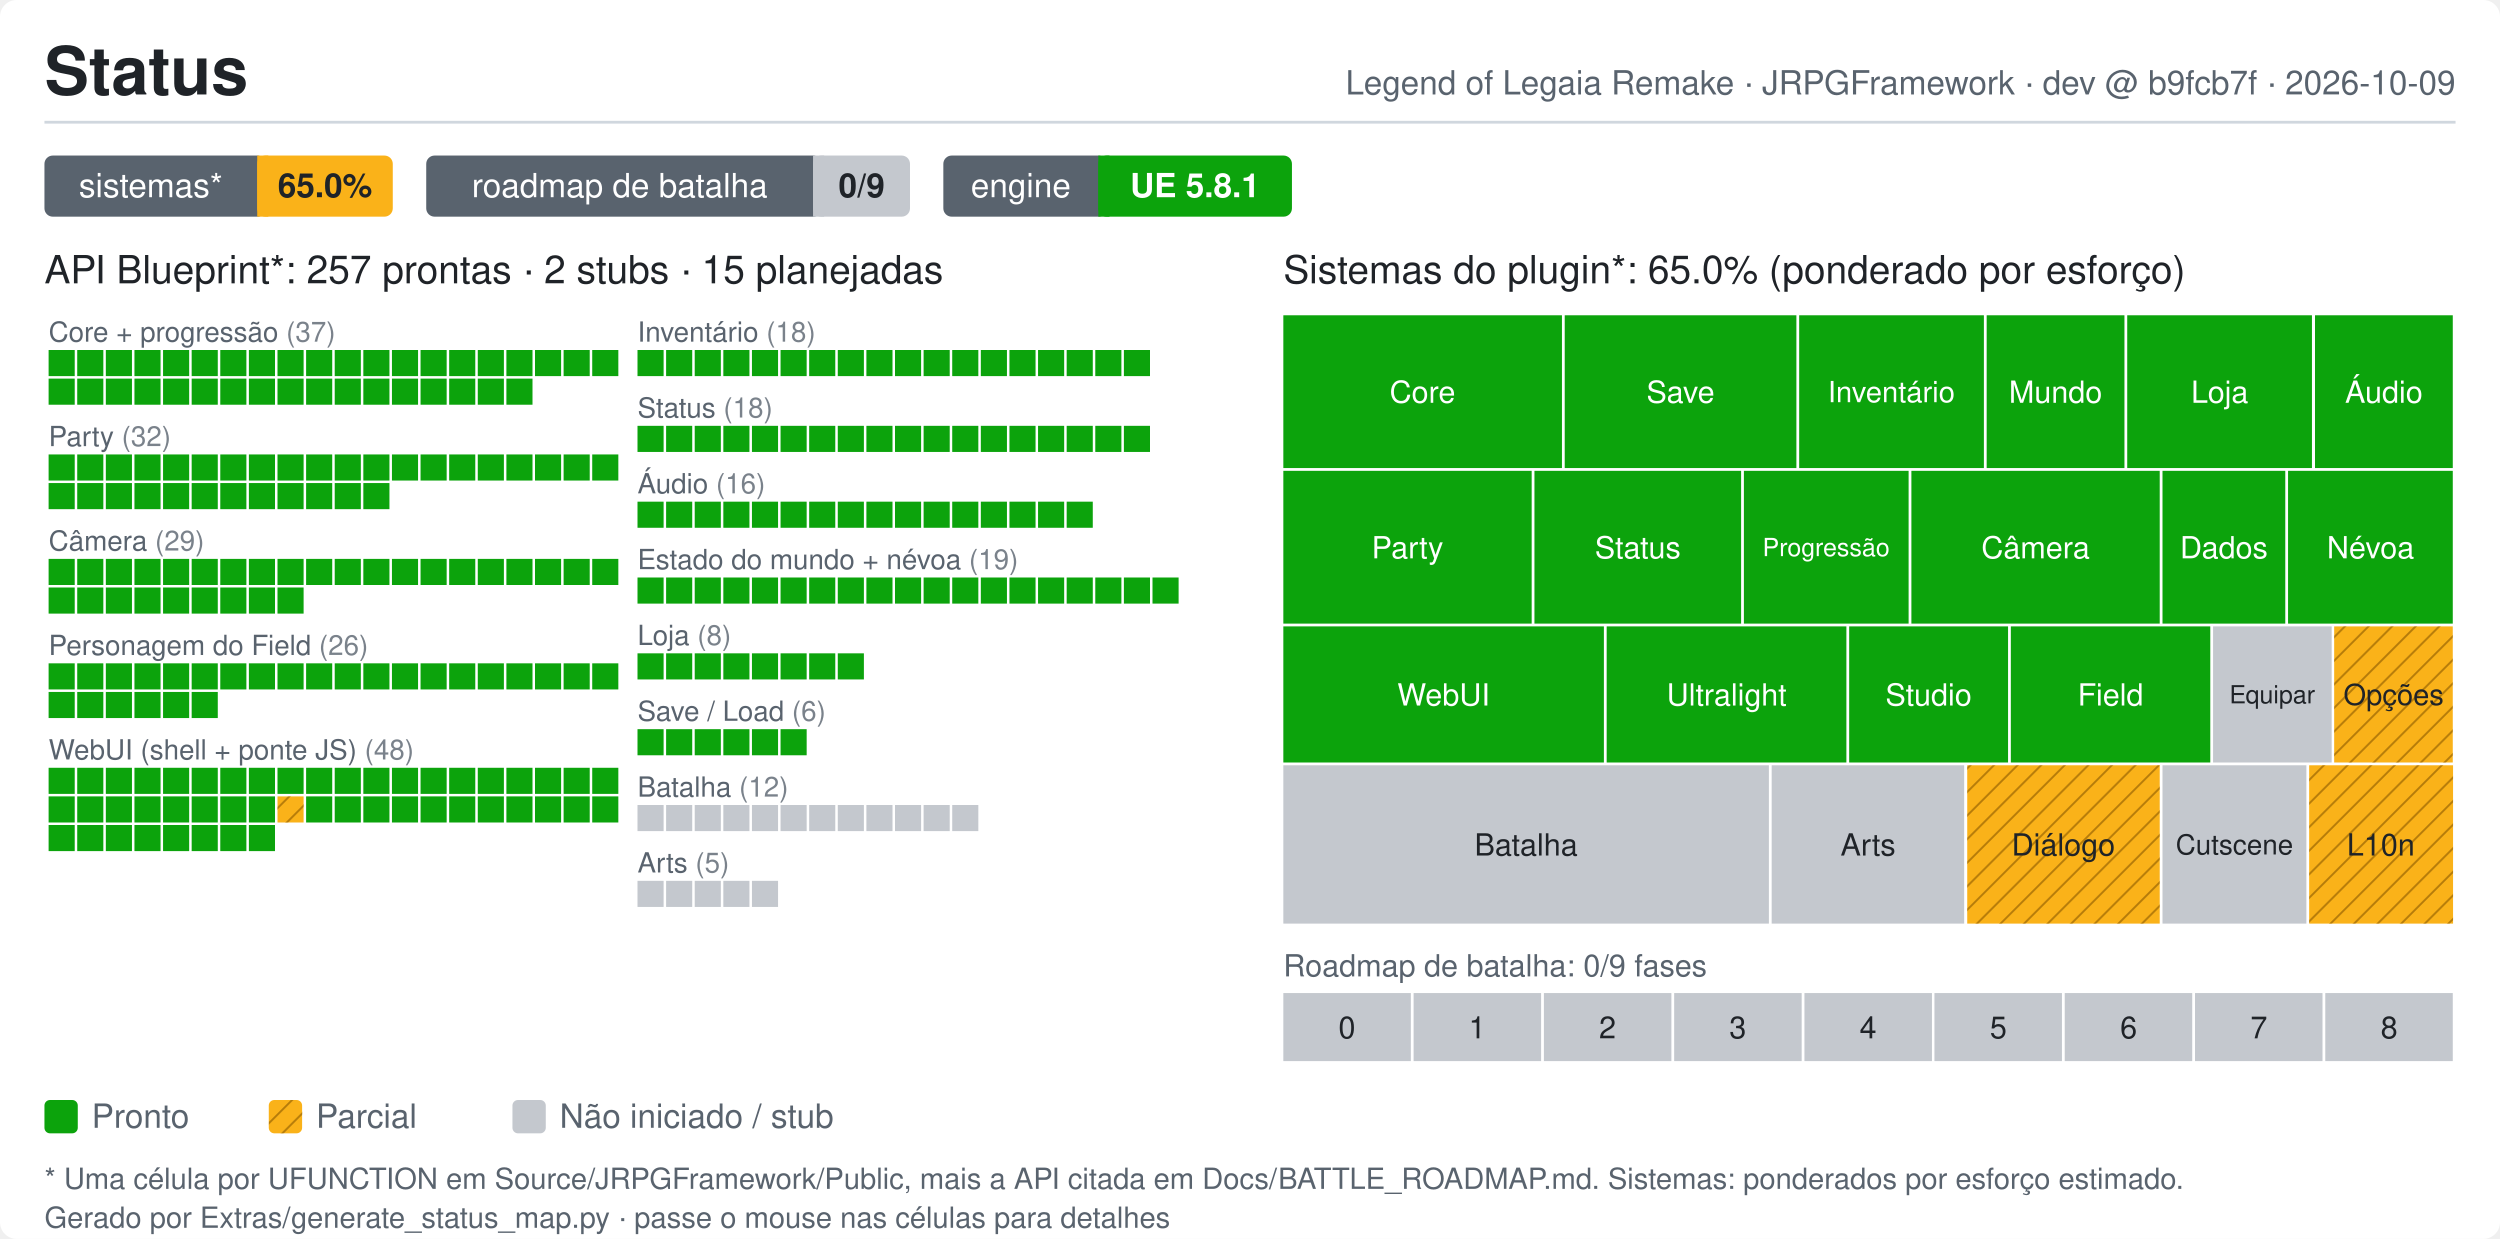
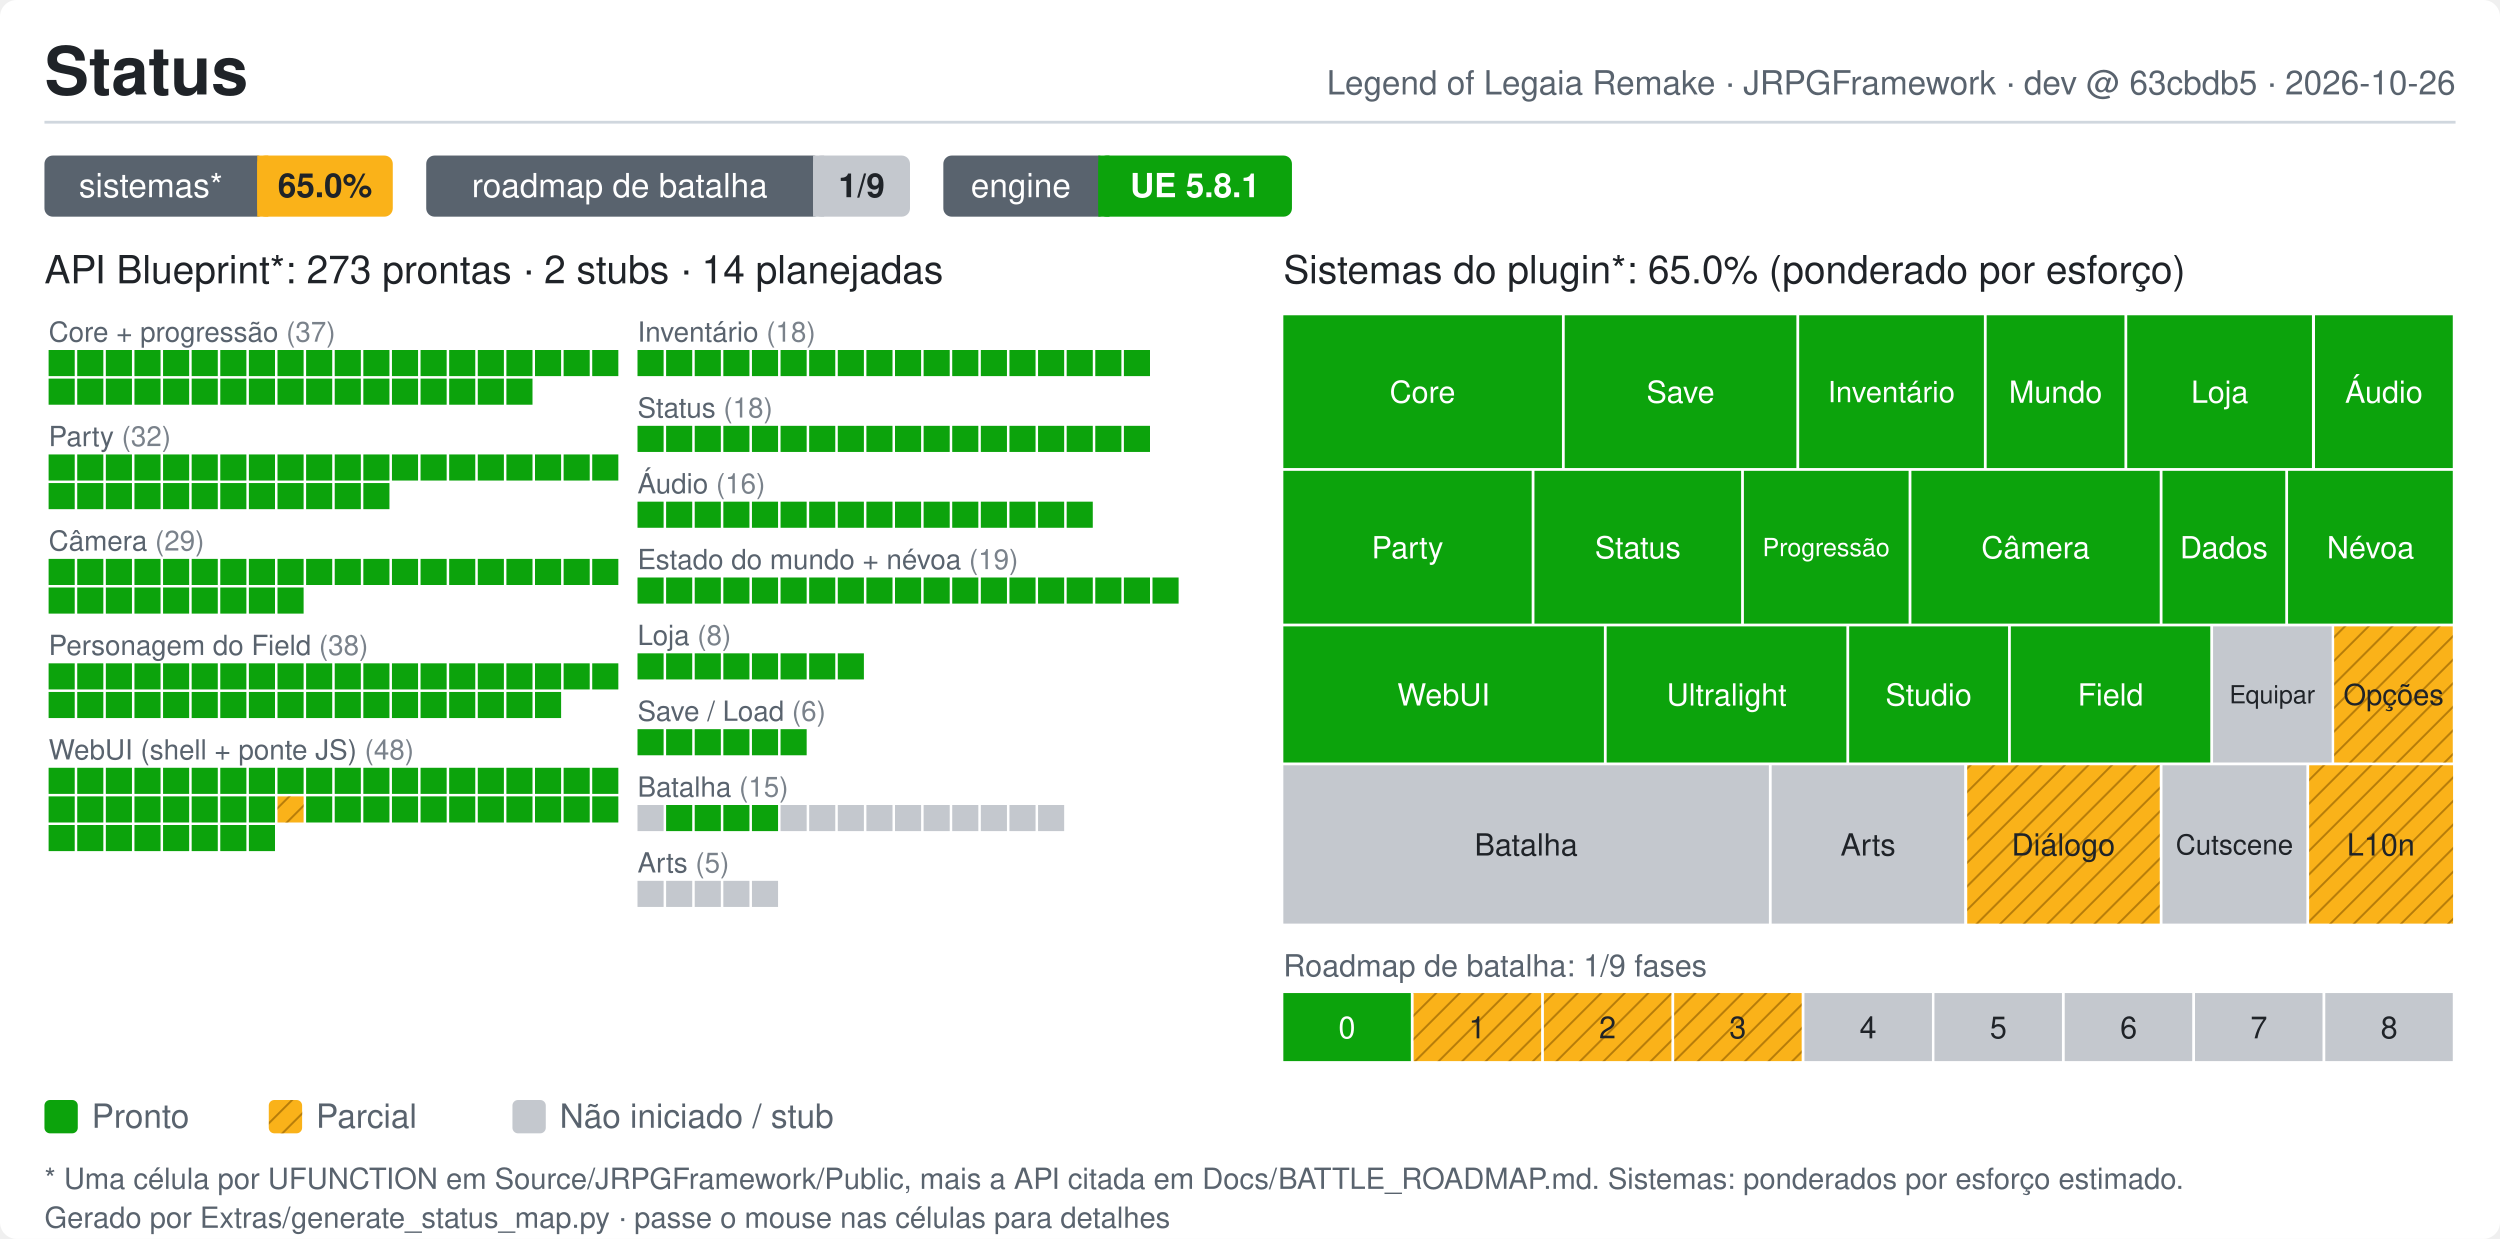
<svg xmlns="http://www.w3.org/2000/svg" width="900" height="446" viewBox="0 0 900 446" font-family="-apple-system,BlinkMacSystemFont,'Segoe UI',Helvetica,Arial,sans-serif" role="img" aria-labelledby="status-title">
  <style>
  .bg { fill: #ffffff; }
  .rule { stroke: #d0d7de; }
  .t1 { fill: #1f2328; }
  .t2 { fill: #59636e; }
  .ok { fill: #0ca30c; }
  .partial { fill: #fab219; }
  .pending { fill: #c4c8ce; }
  .hatch { stroke: #8a5a00; }
  .badge-k { fill: #59636e; }
  .badge-t { fill: #ffffff; }
  .txt-dark { fill: #1f2328; }
  .txt-pending { fill: #1f2328; }
  .panel { fill: #ffffff; }
  @media (prefers-color-scheme: dark) {
    .bg { fill: #0d1117; }
    .rule { stroke: #30363d; }
    .t1 { fill: #e6edf3; }
    .t2 { fill: #9198a1; }
    .pending { fill: #4b525c; }
    .badge-k { fill: #3d444d; }
    .txt-pending { fill: #e6edf3; }
    .panel { fill: #0d1117; }
  }
</style>
  <defs>
    <pattern id="hatch" width="6" height="6" patternUnits="userSpaceOnUse" patternTransform="rotate(45)">
      <line class="hatch" x1="0" y1="0" x2="0" y2="6" stroke-width="1.5" stroke-opacity=".55" />
    </pattern>
  </defs>
  <rect class="bg" width="900" height="446" rx="6" />
  <text class="t1" x="16" y="34" font-size="24" font-weight="600">Status</text>
-   <text class="t2" x="884" y="34" font-size="12" text-anchor="end">Legend of Legaia Remake · JRPGFramework · dev @ b9fcb7f · 2026-10-09</text>
+   <text class="t2" x="884" y="34" font-size="12" text-anchor="end">Legend of Legaia Remake · JRPGFramework · dev @ 63cbdb5 · 2026-10-26</text>
  <line class="rule" x1="16" y1="44" x2="884" y2="44" stroke-width="1" />
  <rect class="badge-k" x="16" y="56" width="79.6" height="22" rx="3" />
  <rect class="partial" x="92.6" y="56" width="48.8" height="22" rx="3" />
  <rect class="partial" x="92.6" y="56" width="4" height="22" />
  <text class="badge-t" x="54.3" y="71" font-size="12" text-anchor="middle">sistemas*</text>
  <text class="txt-dark" x="117.0" y="71" font-size="12" font-weight="600" text-anchor="middle">65.0%</text>
  <rect class="badge-k" x="153.44" y="56" width="142.3" height="22" rx="3" />
  <rect class="pending" x="292.7" y="56" width="34.9" height="22" rx="3" />
  <rect class="pending" x="292.7" y="56" width="4" height="22" />
  <text class="badge-t" x="223.1" y="71" font-size="12" text-anchor="middle">roadmap de batalha</text>
-   <text class="txt-pending" x="310.2" y="71" font-size="12" font-weight="600" text-anchor="middle">0/9</text>
+   <text class="txt-pending" x="310.2" y="71" font-size="12" font-weight="600" text-anchor="middle">1/9</text>
  <rect class="badge-k" x="339.6" y="56" width="58.8" height="22" rx="3" />
  <rect class="ok" x="395.4" y="56" width="69.7" height="22" rx="3" />
  <rect class="ok" x="395.4" y="56" width="4" height="22" />
  <text class="badge-t" x="367.5" y="71" font-size="12" text-anchor="middle">engine</text>
  <text class="badge-t" x="430.2" y="71" font-size="12" font-weight="600" text-anchor="middle">UE 5.8.1</text>
-   <text class="t1" x="16" y="102" font-size="14">API Blueprint*: 257 prontas · 2 stubs · 15 planejadas</text>
+   <text class="t1" x="16" y="102" font-size="14">API Blueprint*: 273 prontas · 2 stubs · 14 planejadas</text>
  <rect class="panel" x="16" y="112" width="424" height="270" />
  <text class="t2" x="17.5" y="123.0" font-size="10">Core + progressão <tspan class="t2" fill-opacity=".8">(37)</tspan>
  </text>
  <rect class="ok" x="17.5" y="126.0" width="9.4" height="9.4" />
  <rect class="ok" x="27.8" y="126.0" width="9.4" height="9.4" />
  <rect class="ok" x="38.1" y="126.0" width="9.4" height="9.4" />
  <rect class="ok" x="48.4" y="126.0" width="9.4" height="9.4" />
  <rect class="ok" x="58.7" y="126.0" width="9.4" height="9.4" />
  <rect class="ok" x="69.0" y="126.0" width="9.4" height="9.4" />
  <rect class="ok" x="79.3" y="126.0" width="9.4" height="9.4" />
  <rect class="ok" x="89.6" y="126.0" width="9.4" height="9.4" />
  <rect class="ok" x="99.9" y="126.0" width="9.4" height="9.4" />
  <rect class="ok" x="110.2" y="126.0" width="9.4" height="9.4" />
  <rect class="ok" x="120.5" y="126.0" width="9.4" height="9.4" />
  <rect class="ok" x="130.8" y="126.0" width="9.4" height="9.4" />
  <rect class="ok" x="141.1" y="126.0" width="9.4" height="9.4" />
  <rect class="ok" x="151.4" y="126.0" width="9.4" height="9.4" />
  <rect class="ok" x="161.7" y="126.0" width="9.4" height="9.4" />
  <rect class="ok" x="172.0" y="126.0" width="9.4" height="9.4" />
  <rect class="ok" x="182.3" y="126.0" width="9.4" height="9.4" />
  <rect class="ok" x="192.6" y="126.0" width="9.4" height="9.4" />
  <rect class="ok" x="202.9" y="126.0" width="9.4" height="9.4" />
  <rect class="ok" x="213.2" y="126.0" width="9.4" height="9.4" />
  <rect class="ok" x="17.5" y="136.3" width="9.4" height="9.4" />
  <rect class="ok" x="27.8" y="136.3" width="9.4" height="9.4" />
  <rect class="ok" x="38.1" y="136.3" width="9.4" height="9.4" />
  <rect class="ok" x="48.4" y="136.3" width="9.4" height="9.4" />
  <rect class="ok" x="58.7" y="136.3" width="9.4" height="9.4" />
  <rect class="ok" x="69.0" y="136.3" width="9.4" height="9.4" />
  <rect class="ok" x="79.3" y="136.3" width="9.4" height="9.4" />
  <rect class="ok" x="89.6" y="136.3" width="9.4" height="9.4" />
  <rect class="ok" x="99.9" y="136.3" width="9.4" height="9.4" />
  <rect class="ok" x="110.2" y="136.3" width="9.4" height="9.4" />
  <rect class="ok" x="120.5" y="136.3" width="9.4" height="9.4" />
  <rect class="ok" x="130.8" y="136.3" width="9.4" height="9.4" />
  <rect class="ok" x="141.1" y="136.3" width="9.4" height="9.4" />
  <rect class="ok" x="151.4" y="136.3" width="9.4" height="9.4" />
  <rect class="ok" x="161.7" y="136.3" width="9.4" height="9.4" />
  <rect class="ok" x="172.0" y="136.3" width="9.4" height="9.4" />
  <rect class="ok" x="182.3" y="136.3" width="9.4" height="9.4" />
  <text class="t2" x="17.5" y="160.6" font-size="10">Party <tspan class="t2" fill-opacity=".8">(32)</tspan>
  </text>
  <rect class="ok" x="17.5" y="163.6" width="9.4" height="9.4" />
  <rect class="ok" x="27.8" y="163.6" width="9.4" height="9.4" />
  <rect class="ok" x="38.1" y="163.6" width="9.4" height="9.4" />
  <rect class="ok" x="48.4" y="163.6" width="9.4" height="9.4" />
  <rect class="ok" x="58.7" y="163.6" width="9.4" height="9.4" />
  <rect class="ok" x="69.0" y="163.6" width="9.4" height="9.4" />
  <rect class="ok" x="79.3" y="163.6" width="9.4" height="9.4" />
  <rect class="ok" x="89.6" y="163.6" width="9.4" height="9.4" />
  <rect class="ok" x="99.9" y="163.6" width="9.4" height="9.4" />
  <rect class="ok" x="110.2" y="163.6" width="9.4" height="9.4" />
  <rect class="ok" x="120.5" y="163.6" width="9.4" height="9.4" />
  <rect class="ok" x="130.8" y="163.6" width="9.4" height="9.4" />
  <rect class="ok" x="141.1" y="163.6" width="9.4" height="9.4" />
  <rect class="ok" x="151.4" y="163.6" width="9.4" height="9.4" />
  <rect class="ok" x="161.7" y="163.6" width="9.4" height="9.4" />
  <rect class="ok" x="172.0" y="163.6" width="9.4" height="9.4" />
  <rect class="ok" x="182.3" y="163.6" width="9.4" height="9.4" />
  <rect class="ok" x="192.6" y="163.6" width="9.4" height="9.4" />
  <rect class="ok" x="202.9" y="163.6" width="9.4" height="9.4" />
  <rect class="ok" x="213.2" y="163.6" width="9.4" height="9.4" />
  <rect class="ok" x="17.5" y="173.9" width="9.4" height="9.4" />
  <rect class="ok" x="27.8" y="173.9" width="9.4" height="9.4" />
  <rect class="ok" x="38.1" y="173.9" width="9.4" height="9.4" />
  <rect class="ok" x="48.4" y="173.9" width="9.4" height="9.4" />
  <rect class="ok" x="58.7" y="173.9" width="9.4" height="9.4" />
  <rect class="ok" x="69.0" y="173.9" width="9.4" height="9.4" />
  <rect class="ok" x="79.3" y="173.9" width="9.4" height="9.4" />
  <rect class="ok" x="89.6" y="173.9" width="9.4" height="9.4" />
  <rect class="ok" x="99.9" y="173.9" width="9.4" height="9.4" />
  <rect class="ok" x="110.2" y="173.9" width="9.4" height="9.4" />
  <rect class="ok" x="120.5" y="173.9" width="9.4" height="9.4" />
  <rect class="ok" x="130.8" y="173.9" width="9.4" height="9.4" />
  <text class="t2" x="17.5" y="198.2" font-size="10">Câmera <tspan class="t2" fill-opacity=".8">(29)</tspan>
  </text>
  <rect class="ok" x="17.5" y="201.2" width="9.4" height="9.4" />
  <rect class="ok" x="27.8" y="201.2" width="9.4" height="9.4" />
  <rect class="ok" x="38.1" y="201.2" width="9.4" height="9.4" />
  <rect class="ok" x="48.4" y="201.2" width="9.4" height="9.4" />
  <rect class="ok" x="58.7" y="201.2" width="9.4" height="9.4" />
  <rect class="ok" x="69.0" y="201.2" width="9.4" height="9.4" />
  <rect class="ok" x="79.3" y="201.2" width="9.4" height="9.4" />
  <rect class="ok" x="89.6" y="201.2" width="9.4" height="9.4" />
  <rect class="ok" x="99.9" y="201.2" width="9.4" height="9.4" />
  <rect class="ok" x="110.2" y="201.2" width="9.4" height="9.4" />
  <rect class="ok" x="120.5" y="201.2" width="9.4" height="9.4" />
  <rect class="ok" x="130.8" y="201.2" width="9.4" height="9.4" />
  <rect class="ok" x="141.1" y="201.2" width="9.4" height="9.4" />
  <rect class="ok" x="151.4" y="201.2" width="9.4" height="9.4" />
  <rect class="ok" x="161.7" y="201.2" width="9.4" height="9.4" />
  <rect class="ok" x="172.0" y="201.2" width="9.4" height="9.4" />
  <rect class="ok" x="182.3" y="201.2" width="9.4" height="9.4" />
  <rect class="ok" x="192.6" y="201.2" width="9.4" height="9.4" />
  <rect class="ok" x="202.9" y="201.2" width="9.4" height="9.4" />
  <rect class="ok" x="213.2" y="201.2" width="9.4" height="9.4" />
  <rect class="ok" x="17.5" y="211.5" width="9.4" height="9.4" />
  <rect class="ok" x="27.8" y="211.5" width="9.4" height="9.4" />
  <rect class="ok" x="38.1" y="211.5" width="9.4" height="9.4" />
  <rect class="ok" x="48.4" y="211.5" width="9.4" height="9.4" />
  <rect class="ok" x="58.7" y="211.5" width="9.4" height="9.4" />
  <rect class="ok" x="69.0" y="211.5" width="9.4" height="9.4" />
  <rect class="ok" x="79.3" y="211.5" width="9.4" height="9.4" />
  <rect class="ok" x="89.6" y="211.5" width="9.4" height="9.4" />
  <rect class="ok" x="99.9" y="211.5" width="9.4" height="9.4" />
-   <text class="t2" x="17.5" y="235.8" font-size="10">Personagem do Field <tspan class="t2" fill-opacity=".8">(26)</tspan>
+   <text class="t2" x="17.5" y="235.8" font-size="10">Personagem do Field <tspan class="t2" fill-opacity=".8">(38)</tspan>
  </text>
  <rect class="ok" x="17.5" y="238.8" width="9.4" height="9.4" />
  <rect class="ok" x="27.8" y="238.8" width="9.4" height="9.4" />
  <rect class="ok" x="38.1" y="238.8" width="9.4" height="9.4" />
  <rect class="ok" x="48.4" y="238.8" width="9.4" height="9.4" />
  <rect class="ok" x="58.7" y="238.8" width="9.4" height="9.4" />
  <rect class="ok" x="69.0" y="238.8" width="9.4" height="9.4" />
  <rect class="ok" x="79.3" y="238.8" width="9.4" height="9.4" />
  <rect class="ok" x="89.6" y="238.8" width="9.4" height="9.4" />
  <rect class="ok" x="99.9" y="238.8" width="9.4" height="9.4" />
  <rect class="ok" x="110.2" y="238.8" width="9.4" height="9.4" />
  <rect class="ok" x="120.5" y="238.8" width="9.4" height="9.4" />
  <rect class="ok" x="130.8" y="238.8" width="9.4" height="9.4" />
  <rect class="ok" x="141.1" y="238.8" width="9.4" height="9.4" />
  <rect class="ok" x="151.4" y="238.8" width="9.4" height="9.4" />
  <rect class="ok" x="161.7" y="238.8" width="9.4" height="9.4" />
  <rect class="ok" x="172.0" y="238.8" width="9.4" height="9.4" />
  <rect class="ok" x="182.3" y="238.8" width="9.4" height="9.4" />
  <rect class="ok" x="192.6" y="238.8" width="9.4" height="9.4" />
  <rect class="ok" x="202.9" y="238.8" width="9.4" height="9.4" />
  <rect class="ok" x="213.2" y="238.8" width="9.4" height="9.4" />
  <rect class="ok" x="17.5" y="249.1" width="9.4" height="9.4" />
  <rect class="ok" x="27.8" y="249.1" width="9.4" height="9.4" />
  <rect class="ok" x="38.1" y="249.1" width="9.4" height="9.4" />
  <rect class="ok" x="48.4" y="249.1" width="9.4" height="9.4" />
  <rect class="ok" x="58.7" y="249.1" width="9.4" height="9.4" />
  <rect class="ok" x="69.0" y="249.1" width="9.4" height="9.4" />
+   <rect class="ok" x="79.3" y="249.1" width="9.4" height="9.4" />
+   <rect class="ok" x="89.6" y="249.1" width="9.4" height="9.4" />
+   <rect class="ok" x="99.9" y="249.1" width="9.4" height="9.4" />
+   <rect class="ok" x="110.2" y="249.1" width="9.4" height="9.4" />
+   <rect class="ok" x="120.5" y="249.1" width="9.4" height="9.4" />
+   <rect class="ok" x="130.8" y="249.1" width="9.4" height="9.4" />
+   <rect class="ok" x="141.1" y="249.1" width="9.4" height="9.4" />
+   <rect class="ok" x="151.4" y="249.1" width="9.4" height="9.4" />
+   <rect class="ok" x="161.7" y="249.1" width="9.4" height="9.4" />
+   <rect class="ok" x="172.0" y="249.1" width="9.4" height="9.4" />
+   <rect class="ok" x="182.3" y="249.1" width="9.4" height="9.4" />
+   <rect class="ok" x="192.6" y="249.1" width="9.4" height="9.4" />
  <text class="t2" x="17.5" y="273.4" font-size="10">WebUI (shell + ponte JS) <tspan class="t2" fill-opacity=".8">(48)</tspan>
  </text>
  <rect class="ok" x="17.5" y="276.4" width="9.4" height="9.4" />
  <rect class="ok" x="27.8" y="276.4" width="9.4" height="9.4" />
  <rect class="ok" x="38.1" y="276.4" width="9.4" height="9.4" />
  <rect class="ok" x="48.4" y="276.4" width="9.4" height="9.4" />
  <rect class="ok" x="58.7" y="276.4" width="9.4" height="9.4" />
  <rect class="ok" x="69.0" y="276.4" width="9.4" height="9.4" />
  <rect class="ok" x="79.3" y="276.4" width="9.4" height="9.4" />
  <rect class="ok" x="89.6" y="276.4" width="9.4" height="9.4" />
  <rect class="ok" x="99.9" y="276.4" width="9.4" height="9.4" />
  <rect class="ok" x="110.2" y="276.4" width="9.4" height="9.4" />
  <rect class="ok" x="120.5" y="276.4" width="9.4" height="9.4" />
  <rect class="ok" x="130.8" y="276.4" width="9.4" height="9.4" />
  <rect class="ok" x="141.1" y="276.4" width="9.4" height="9.4" />
  <rect class="ok" x="151.4" y="276.4" width="9.4" height="9.4" />
  <rect class="ok" x="161.7" y="276.4" width="9.4" height="9.4" />
  <rect class="ok" x="172.0" y="276.4" width="9.4" height="9.4" />
  <rect class="ok" x="182.3" y="276.4" width="9.4" height="9.4" />
  <rect class="ok" x="192.6" y="276.4" width="9.4" height="9.4" />
  <rect class="ok" x="202.9" y="276.4" width="9.4" height="9.4" />
  <rect class="ok" x="213.2" y="276.4" width="9.4" height="9.4" />
  <rect class="ok" x="17.5" y="286.7" width="9.4" height="9.4" />
  <rect class="ok" x="27.8" y="286.7" width="9.4" height="9.4" />
  <rect class="ok" x="38.1" y="286.7" width="9.4" height="9.4" />
  <rect class="ok" x="48.4" y="286.7" width="9.4" height="9.4" />
  <rect class="ok" x="58.7" y="286.7" width="9.4" height="9.4" />
  <rect class="ok" x="69.0" y="286.7" width="9.4" height="9.4" />
  <rect class="ok" x="79.3" y="286.7" width="9.4" height="9.4" />
  <rect class="ok" x="89.6" y="286.7" width="9.4" height="9.4" />
  <rect class="partial" x="99.9" y="286.7" width="9.4" height="9.4" />
  <rect x="99.9" y="286.7" width="9.4" height="9.4" fill="url(#hatch)" pointer-events="none" />
  <rect class="ok" x="110.2" y="286.7" width="9.4" height="9.4" />
  <rect class="ok" x="120.5" y="286.7" width="9.4" height="9.4" />
  <rect class="ok" x="130.8" y="286.7" width="9.4" height="9.4" />
  <rect class="ok" x="141.1" y="286.7" width="9.4" height="9.4" />
  <rect class="ok" x="151.4" y="286.7" width="9.4" height="9.4" />
  <rect class="ok" x="161.7" y="286.7" width="9.4" height="9.4" />
  <rect class="ok" x="172.0" y="286.7" width="9.4" height="9.4" />
  <rect class="ok" x="182.3" y="286.7" width="9.4" height="9.4" />
  <rect class="ok" x="192.6" y="286.7" width="9.4" height="9.4" />
  <rect class="ok" x="202.9" y="286.7" width="9.4" height="9.4" />
  <rect class="ok" x="213.2" y="286.7" width="9.4" height="9.4" />
  <rect class="ok" x="17.5" y="297.0" width="9.4" height="9.4" />
  <rect class="ok" x="27.8" y="297.0" width="9.4" height="9.4" />
  <rect class="ok" x="38.1" y="297.0" width="9.4" height="9.4" />
  <rect class="ok" x="48.4" y="297.0" width="9.4" height="9.4" />
  <rect class="ok" x="58.7" y="297.0" width="9.4" height="9.4" />
  <rect class="ok" x="69.0" y="297.0" width="9.4" height="9.4" />
  <rect class="ok" x="79.3" y="297.0" width="9.4" height="9.4" />
  <rect class="ok" x="89.6" y="297.0" width="9.4" height="9.4" />
  <text class="t2" x="229.5" y="123.0" font-size="10">Inventário <tspan class="t2" fill-opacity=".8">(18)</tspan>
  </text>
  <rect class="ok" x="229.5" y="126.0" width="9.4" height="9.4" />
  <rect class="ok" x="239.8" y="126.0" width="9.4" height="9.4" />
  <rect class="ok" x="250.1" y="126.0" width="9.4" height="9.4" />
  <rect class="ok" x="260.4" y="126.0" width="9.4" height="9.4" />
  <rect class="ok" x="270.7" y="126.0" width="9.4" height="9.4" />
  <rect class="ok" x="281.0" y="126.0" width="9.4" height="9.4" />
  <rect class="ok" x="291.3" y="126.0" width="9.4" height="9.4" />
  <rect class="ok" x="301.6" y="126.0" width="9.4" height="9.4" />
  <rect class="ok" x="311.9" y="126.0" width="9.4" height="9.4" />
  <rect class="ok" x="322.2" y="126.0" width="9.4" height="9.4" />
  <rect class="ok" x="332.5" y="126.0" width="9.4" height="9.4" />
  <rect class="ok" x="342.8" y="126.0" width="9.4" height="9.4" />
  <rect class="ok" x="353.1" y="126.0" width="9.4" height="9.4" />
  <rect class="ok" x="363.4" y="126.0" width="9.4" height="9.4" />
  <rect class="ok" x="373.7" y="126.0" width="9.4" height="9.4" />
  <rect class="ok" x="384.0" y="126.0" width="9.4" height="9.4" />
  <rect class="ok" x="394.3" y="126.0" width="9.4" height="9.4" />
  <rect class="ok" x="404.6" y="126.0" width="9.4" height="9.4" />
  <text class="t2" x="229.5" y="150.3" font-size="10">Status <tspan class="t2" fill-opacity=".8">(18)</tspan>
  </text>
  <rect class="ok" x="229.5" y="153.3" width="9.4" height="9.4" />
  <rect class="ok" x="239.8" y="153.3" width="9.4" height="9.4" />
  <rect class="ok" x="250.1" y="153.3" width="9.4" height="9.4" />
  <rect class="ok" x="260.4" y="153.3" width="9.4" height="9.4" />
  <rect class="ok" x="270.7" y="153.3" width="9.4" height="9.4" />
  <rect class="ok" x="281.0" y="153.3" width="9.4" height="9.4" />
  <rect class="ok" x="291.3" y="153.3" width="9.4" height="9.4" />
  <rect class="ok" x="301.6" y="153.3" width="9.4" height="9.4" />
  <rect class="ok" x="311.9" y="153.3" width="9.4" height="9.4" />
  <rect class="ok" x="322.2" y="153.3" width="9.4" height="9.4" />
  <rect class="ok" x="332.5" y="153.3" width="9.4" height="9.4" />
  <rect class="ok" x="342.8" y="153.3" width="9.4" height="9.4" />
  <rect class="ok" x="353.1" y="153.3" width="9.4" height="9.4" />
  <rect class="ok" x="363.4" y="153.3" width="9.4" height="9.4" />
  <rect class="ok" x="373.7" y="153.3" width="9.4" height="9.4" />
  <rect class="ok" x="384.0" y="153.3" width="9.4" height="9.4" />
  <rect class="ok" x="394.3" y="153.3" width="9.4" height="9.4" />
  <rect class="ok" x="404.6" y="153.3" width="9.4" height="9.4" />
  <text class="t2" x="229.5" y="177.6" font-size="10">Áudio <tspan class="t2" fill-opacity=".8">(16)</tspan>
  </text>
  <rect class="ok" x="229.5" y="180.6" width="9.4" height="9.4" />
  <rect class="ok" x="239.8" y="180.6" width="9.4" height="9.4" />
  <rect class="ok" x="250.1" y="180.6" width="9.4" height="9.4" />
  <rect class="ok" x="260.4" y="180.6" width="9.4" height="9.4" />
  <rect class="ok" x="270.7" y="180.6" width="9.4" height="9.4" />
  <rect class="ok" x="281.0" y="180.6" width="9.4" height="9.4" />
  <rect class="ok" x="291.3" y="180.6" width="9.4" height="9.4" />
  <rect class="ok" x="301.6" y="180.6" width="9.4" height="9.4" />
  <rect class="ok" x="311.9" y="180.6" width="9.4" height="9.4" />
  <rect class="ok" x="322.2" y="180.6" width="9.4" height="9.4" />
  <rect class="ok" x="332.5" y="180.6" width="9.4" height="9.4" />
  <rect class="ok" x="342.8" y="180.6" width="9.4" height="9.4" />
  <rect class="ok" x="353.1" y="180.6" width="9.4" height="9.4" />
  <rect class="ok" x="363.4" y="180.6" width="9.4" height="9.4" />
  <rect class="ok" x="373.7" y="180.6" width="9.4" height="9.4" />
  <rect class="ok" x="384.0" y="180.6" width="9.4" height="9.4" />
  <text class="t2" x="229.5" y="204.9" font-size="10">Estado do mundo + névoa <tspan class="t2" fill-opacity=".8">(19)</tspan>
  </text>
  <rect class="ok" x="229.5" y="207.9" width="9.4" height="9.4" />
  <rect class="ok" x="239.8" y="207.9" width="9.4" height="9.4" />
  <rect class="ok" x="250.1" y="207.9" width="9.4" height="9.4" />
  <rect class="ok" x="260.4" y="207.9" width="9.4" height="9.4" />
  <rect class="ok" x="270.7" y="207.9" width="9.4" height="9.4" />
  <rect class="ok" x="281.0" y="207.9" width="9.4" height="9.4" />
  <rect class="ok" x="291.3" y="207.9" width="9.4" height="9.4" />
  <rect class="ok" x="301.6" y="207.9" width="9.4" height="9.4" />
  <rect class="ok" x="311.9" y="207.9" width="9.4" height="9.4" />
  <rect class="ok" x="322.2" y="207.9" width="9.4" height="9.4" />
  <rect class="ok" x="332.5" y="207.9" width="9.4" height="9.4" />
  <rect class="ok" x="342.8" y="207.9" width="9.4" height="9.4" />
  <rect class="ok" x="353.1" y="207.9" width="9.4" height="9.4" />
  <rect class="ok" x="363.4" y="207.9" width="9.4" height="9.4" />
  <rect class="ok" x="373.7" y="207.9" width="9.4" height="9.4" />
  <rect class="ok" x="384.0" y="207.9" width="9.4" height="9.4" />
  <rect class="ok" x="394.3" y="207.9" width="9.4" height="9.4" />
  <rect class="ok" x="404.6" y="207.9" width="9.4" height="9.4" />
  <rect class="ok" x="414.9" y="207.9" width="9.4" height="9.4" />
  <text class="t2" x="229.5" y="232.2" font-size="10">Loja <tspan class="t2" fill-opacity=".8">(8)</tspan>
  </text>
  <rect class="ok" x="229.5" y="235.2" width="9.4" height="9.4" />
  <rect class="ok" x="239.8" y="235.2" width="9.4" height="9.4" />
  <rect class="ok" x="250.1" y="235.2" width="9.4" height="9.4" />
  <rect class="ok" x="260.4" y="235.2" width="9.4" height="9.4" />
  <rect class="ok" x="270.7" y="235.2" width="9.4" height="9.4" />
  <rect class="ok" x="281.0" y="235.2" width="9.4" height="9.4" />
  <rect class="ok" x="291.3" y="235.2" width="9.4" height="9.4" />
  <rect class="ok" x="301.6" y="235.2" width="9.4" height="9.4" />
  <text class="t2" x="229.5" y="259.5" font-size="10">Save / Load <tspan class="t2" fill-opacity=".8">(6)</tspan>
  </text>
  <rect class="ok" x="229.5" y="262.5" width="9.4" height="9.4" />
  <rect class="ok" x="239.8" y="262.5" width="9.4" height="9.4" />
  <rect class="ok" x="250.1" y="262.5" width="9.4" height="9.4" />
  <rect class="ok" x="260.4" y="262.5" width="9.4" height="9.4" />
  <rect class="ok" x="270.7" y="262.5" width="9.4" height="9.4" />
  <rect class="ok" x="281.0" y="262.5" width="9.4" height="9.4" />
-   <text class="t2" x="229.5" y="286.8" font-size="10">Batalha <tspan class="t2" fill-opacity=".8">(12)</tspan>
+   <text class="t2" x="229.5" y="286.8" font-size="10">Batalha <tspan class="t2" fill-opacity=".8">(15)</tspan>
  </text>
  <rect class="pending" x="229.5" y="289.8" width="9.4" height="9.4" />
-   <rect class="pending" x="239.8" y="289.8" width="9.4" height="9.4" />
-   <rect class="pending" x="250.1" y="289.8" width="9.4" height="9.4" />
-   <rect class="pending" x="260.4" y="289.8" width="9.4" height="9.4" />
-   <rect class="pending" x="270.7" y="289.8" width="9.4" height="9.4" />
+   <rect class="ok" x="239.8" y="289.8" width="9.4" height="9.4" />
+   <rect class="ok" x="250.1" y="289.8" width="9.4" height="9.4" />
+   <rect class="ok" x="260.4" y="289.8" width="9.4" height="9.4" />
+   <rect class="ok" x="270.7" y="289.8" width="9.4" height="9.4" />
  <rect class="pending" x="281.0" y="289.8" width="9.4" height="9.4" />
  <rect class="pending" x="291.3" y="289.8" width="9.4" height="9.4" />
  <rect class="pending" x="301.6" y="289.8" width="9.4" height="9.4" />
  <rect class="pending" x="311.9" y="289.8" width="9.4" height="9.4" />
  <rect class="pending" x="322.2" y="289.8" width="9.4" height="9.4" />
  <rect class="pending" x="332.5" y="289.8" width="9.4" height="9.4" />
  <rect class="pending" x="342.8" y="289.8" width="9.4" height="9.4" />
+   <rect class="pending" x="353.1" y="289.8" width="9.4" height="9.4" />
+   <rect class="pending" x="363.4" y="289.8" width="9.4" height="9.4" />
+   <rect class="pending" x="373.7" y="289.8" width="9.4" height="9.4" />
  <text class="t2" x="229.5" y="314.1" font-size="10">Arts <tspan class="t2" fill-opacity=".8">(5)</tspan>
  </text>
  <rect class="pending" x="229.5" y="317.1" width="9.4" height="9.4" />
  <rect class="pending" x="239.8" y="317.1" width="9.4" height="9.4" />
  <rect class="pending" x="250.1" y="317.1" width="9.4" height="9.4" />
  <rect class="pending" x="260.4" y="317.1" width="9.4" height="9.4" />
  <rect class="pending" x="270.7" y="317.1" width="9.4" height="9.4" />
  <text class="t1" x="462" y="102" font-size="14">Sistemas do plugin*: 65.0% (ponderado por esforço)</text>
  <rect class="ok" x="462.0" y="113.5" width="100.3" height="55.0" />
  <text class="badge-t" x="512.1" y="145.0" font-size="11" text-anchor="middle" pointer-events="none">Core</text>
  <rect class="ok" x="563.3" y="113.5" width="83.4" height="55.0" />
  <text class="badge-t" x="605.0" y="145.0" font-size="11" text-anchor="middle" pointer-events="none">Save</text>
  <rect class="ok" x="647.7" y="113.5" width="66.5" height="55.0" />
  <text class="badge-t" x="680.9" y="144.8" font-size="10.5" text-anchor="middle" pointer-events="none">Inventário</text>
  <rect class="ok" x="715.2" y="113.5" width="49.6" height="55.0" />
  <text class="badge-t" x="740.0" y="145.0" font-size="11" text-anchor="middle" pointer-events="none">Mundo</text>
  <rect class="ok" x="765.8" y="113.5" width="66.5" height="55.0" />
  <text class="badge-t" x="799.1" y="145.0" font-size="11" text-anchor="middle" pointer-events="none">Loja</text>
  <rect class="ok" x="833.4" y="113.5" width="49.6" height="55.0" />
  <text class="badge-t" x="858.2" y="145.0" font-size="11" text-anchor="middle" pointer-events="none">Áudio</text>
  <rect class="ok" x="462.0" y="169.5" width="89.4" height="55.0" />
  <text class="badge-t" x="506.7" y="201.0" font-size="11" text-anchor="middle" pointer-events="none">Party</text>
  <rect class="ok" x="552.4" y="169.5" width="74.4" height="55.0" />
  <text class="badge-t" x="589.6" y="201.0" font-size="11" text-anchor="middle" pointer-events="none">Status</text>
  <rect class="ok" x="627.8" y="169.5" width="59.3" height="55.0" />
  <text class="badge-t" x="657.4" y="200.2" font-size="9" text-anchor="middle" pointer-events="none">Progressão</text>
  <rect class="ok" x="688.1" y="169.5" width="89.4" height="55.0" />
  <text class="badge-t" x="732.8" y="201.0" font-size="11" text-anchor="middle" pointer-events="none">Câmera</text>
  <rect class="ok" x="778.5" y="169.5" width="44.2" height="55.0" />
  <text class="badge-t" x="800.6" y="201.0" font-size="11" text-anchor="middle" pointer-events="none">Dados</text>
  <rect class="ok" x="823.7" y="169.5" width="59.3" height="55.0" />
  <text class="badge-t" x="853.4" y="201.0" font-size="11" text-anchor="middle" pointer-events="none">Névoa</text>
  <rect class="ok" x="462.0" y="225.5" width="115.4" height="49.0" />
  <text class="badge-t" x="519.7" y="254.0" font-size="11" text-anchor="middle" pointer-events="none">WebUI</text>
  <rect class="ok" x="578.4" y="225.5" width="86.3" height="49.0" />
  <text class="badge-t" x="621.6" y="254.0" font-size="11" text-anchor="middle" pointer-events="none">Ultralight</text>
  <rect class="ok" x="665.7" y="225.5" width="57.2" height="49.0" />
  <text class="badge-t" x="694.3" y="254.0" font-size="11" text-anchor="middle" pointer-events="none">Studio</text>
  <rect class="ok" x="723.9" y="225.5" width="71.8" height="49.0" />
  <text class="badge-t" x="759.8" y="254.0" font-size="11" text-anchor="middle" pointer-events="none">Field</text>
  <rect class="pending" x="796.7" y="225.5" width="42.7" height="49.0" />
  <text class="txt-pending" x="818.0" y="253.2" font-size="9" text-anchor="middle" pointer-events="none">Equipar</text>
  <rect class="partial" x="840.3" y="225.5" width="42.7" height="49.0" />
  <rect x="840.3" y="225.5" width="42.7" height="49.0" fill="url(#hatch)" pointer-events="none" />
  <text class="txt-dark" x="861.7" y="253.8" font-size="10.5" text-anchor="middle" pointer-events="none">Opções</text>
  <rect class="pending" x="462.0" y="275.5" width="174.8" height="57.0" />
  <text class="txt-pending" x="549.4" y="308.0" font-size="11" text-anchor="middle" pointer-events="none">Batalha</text>
  <rect class="pending" x="637.8" y="275.5" width="69.3" height="57.0" />
  <text class="txt-pending" x="672.5" y="308.0" font-size="11" text-anchor="middle" pointer-events="none">Arts</text>
  <rect class="partial" x="708.2" y="275.5" width="69.3" height="57.0" />
  <rect x="708.2" y="275.5" width="69.3" height="57.0" fill="url(#hatch)" pointer-events="none" />
  <text class="txt-dark" x="742.8" y="308.0" font-size="11" text-anchor="middle" pointer-events="none">Diálogo</text>
  <rect class="pending" x="778.5" y="275.5" width="51.8" height="57.0" />
  <text class="txt-pending" x="804.4" y="307.6" font-size="10" text-anchor="middle" pointer-events="none">Cutscene</text>
  <rect class="partial" x="831.3" y="275.5" width="51.8" height="57.0" />
  <rect x="831.3" y="275.5" width="51.8" height="57.0" fill="url(#hatch)" pointer-events="none" />
  <text class="txt-dark" x="857.1" y="308.0" font-size="11" text-anchor="middle" pointer-events="none">L10n</text>
-   <text class="t2" x="462" y="351.5" font-size="11">Roadmap de batalha: 0/9 fases</text>
-   <rect class="pending" x="462.0" y="357.5" width="45.9" height="24.5" />
-   <text class="txt-pending" x="484.9" y="373.8" font-size="11" text-anchor="middle" pointer-events="none">0</text>
-   <rect class="pending" x="508.9" y="357.5" width="45.9" height="24.5" />
-   <text class="txt-pending" x="531.8" y="373.8" font-size="11" text-anchor="middle" pointer-events="none">1</text>
-   <rect class="pending" x="555.8" y="357.5" width="45.9" height="24.5" />
-   <text class="txt-pending" x="578.7" y="373.8" font-size="11" text-anchor="middle" pointer-events="none">2</text>
-   <rect class="pending" x="602.7" y="357.5" width="45.9" height="24.5" />
-   <text class="txt-pending" x="625.6" y="373.8" font-size="11" text-anchor="middle" pointer-events="none">3</text>
+   <text class="t2" x="462" y="351.5" font-size="11">Roadmap de batalha: 1/9 fases</text>
+   <rect class="ok" x="462.0" y="357.5" width="45.9" height="24.5" />
+   <text class="badge-t" x="484.9" y="373.8" font-size="11" text-anchor="middle" pointer-events="none">0</text>
+   <rect class="partial" x="508.9" y="357.5" width="45.9" height="24.5" />
+   <rect x="508.9" y="357.5" width="45.9" height="24.5" fill="url(#hatch)" pointer-events="none" />
+   <text class="txt-dark" x="531.8" y="373.8" font-size="11" text-anchor="middle" pointer-events="none">1</text>
+   <rect class="partial" x="555.8" y="357.5" width="45.9" height="24.5" />
+   <rect x="555.8" y="357.5" width="45.9" height="24.5" fill="url(#hatch)" pointer-events="none" />
+   <text class="txt-dark" x="578.7" y="373.8" font-size="11" text-anchor="middle" pointer-events="none">2</text>
+   <rect class="partial" x="602.7" y="357.5" width="45.9" height="24.5" />
+   <rect x="602.7" y="357.5" width="45.9" height="24.5" fill="url(#hatch)" pointer-events="none" />
+   <text class="txt-dark" x="625.6" y="373.8" font-size="11" text-anchor="middle" pointer-events="none">3</text>
  <rect class="pending" x="649.6" y="357.5" width="45.9" height="24.5" />
  <text class="txt-pending" x="672.5" y="373.8" font-size="11" text-anchor="middle" pointer-events="none">4</text>
  <rect class="pending" x="696.4" y="357.5" width="45.9" height="24.5" />
  <text class="txt-pending" x="719.4" y="373.8" font-size="11" text-anchor="middle" pointer-events="none">5</text>
  <rect class="pending" x="743.3" y="357.5" width="45.9" height="24.5" />
  <text class="txt-pending" x="766.3" y="373.8" font-size="11" text-anchor="middle" pointer-events="none">6</text>
  <rect class="pending" x="790.2" y="357.5" width="45.9" height="24.5" />
  <text class="txt-pending" x="813.2" y="373.8" font-size="11" text-anchor="middle" pointer-events="none">7</text>
  <rect class="pending" x="837.1" y="357.5" width="45.9" height="24.5" />
  <text class="txt-pending" x="860.1" y="373.8" font-size="11" text-anchor="middle" pointer-events="none">8</text>
  <rect class="ok" x="16" y="396" width="12" height="12" rx="2" />
  <text class="t2" x="33" y="406" font-size="12">Pronto</text>
  <rect class="partial" x="96.76" y="396" width="12" height="12" rx="2" />
  <rect x="96.8" y="396.0" width="12.0" height="12.0" rx="2" fill="url(#hatch)" pointer-events="none" />
  <text class="t2" x="113.76" y="406" font-size="12">Parcial</text>
  <rect class="pending" x="184.48" y="396" width="12" height="12" rx="2" />
  <text class="t2" x="201.48" y="406" font-size="12">Não iniciado / stub</text>
  <text class="t2" x="16" y="428" font-size="10.5">* Uma célula por UFUNCTION em Source/JRPGFramework/Public, mais a API citada em Docs/BATTLE_ROADMAP.md. Sistemas: ponderados por esforço estimado.</text>
  <text class="t2" x="16" y="442" font-size="10.5">Gerado por Extras/generate_status_map.py · passe o mouse nas células para detalhes</text>
</svg>
